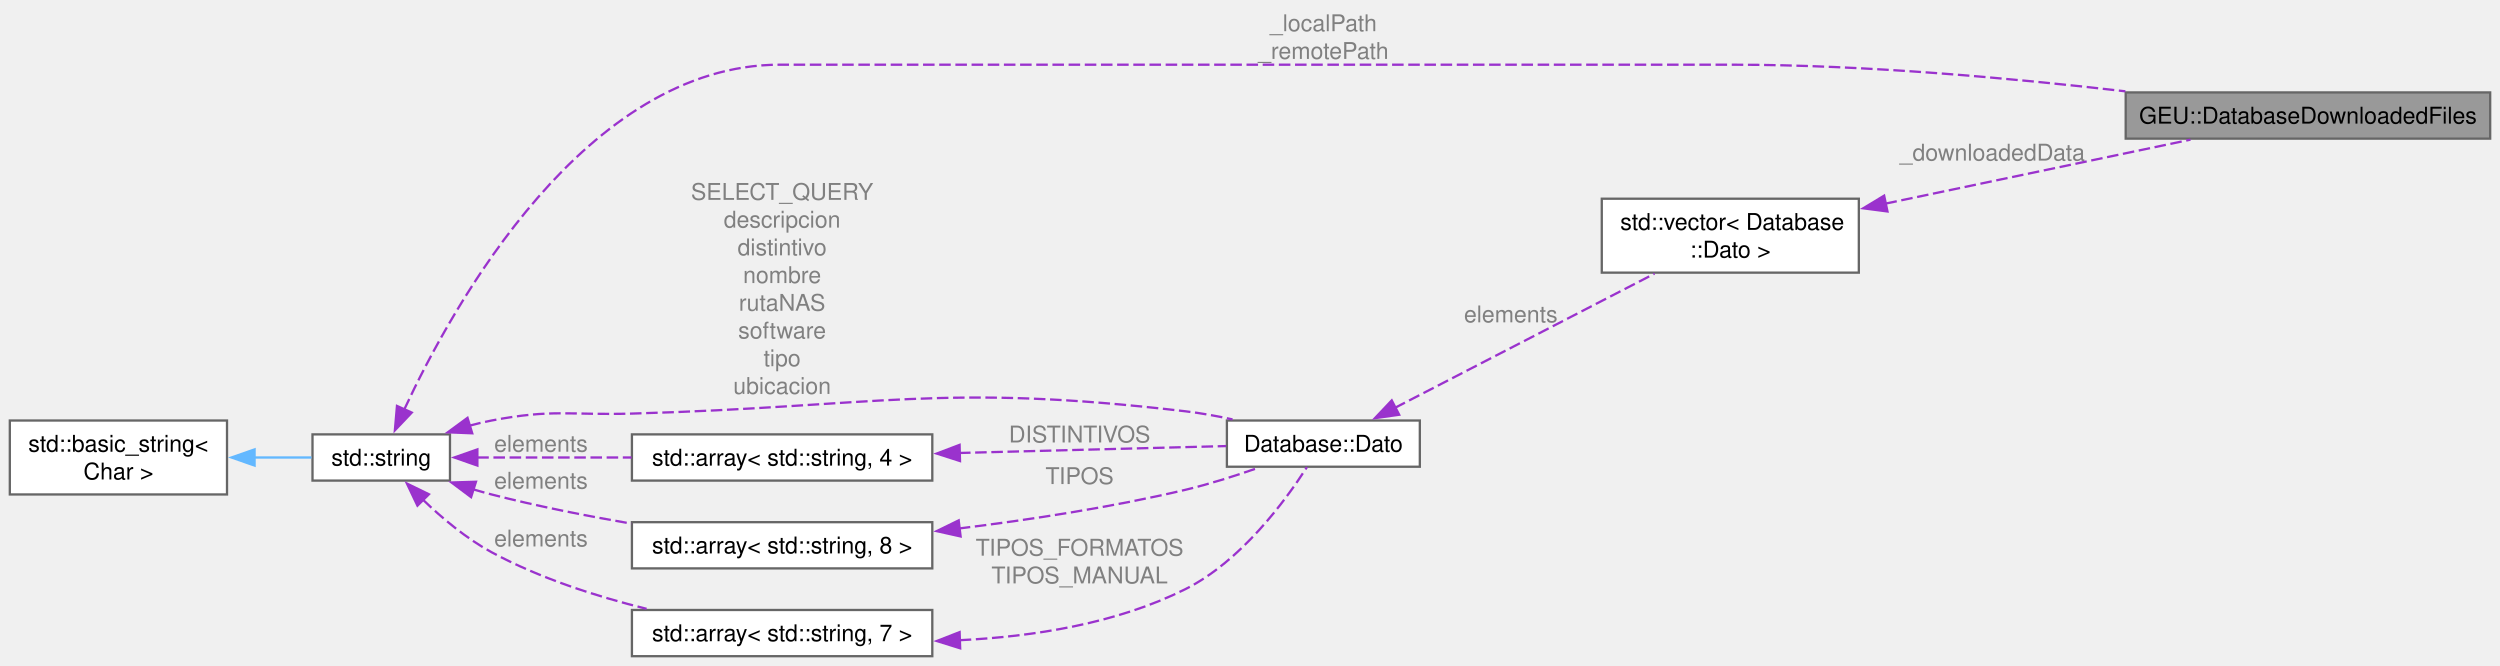
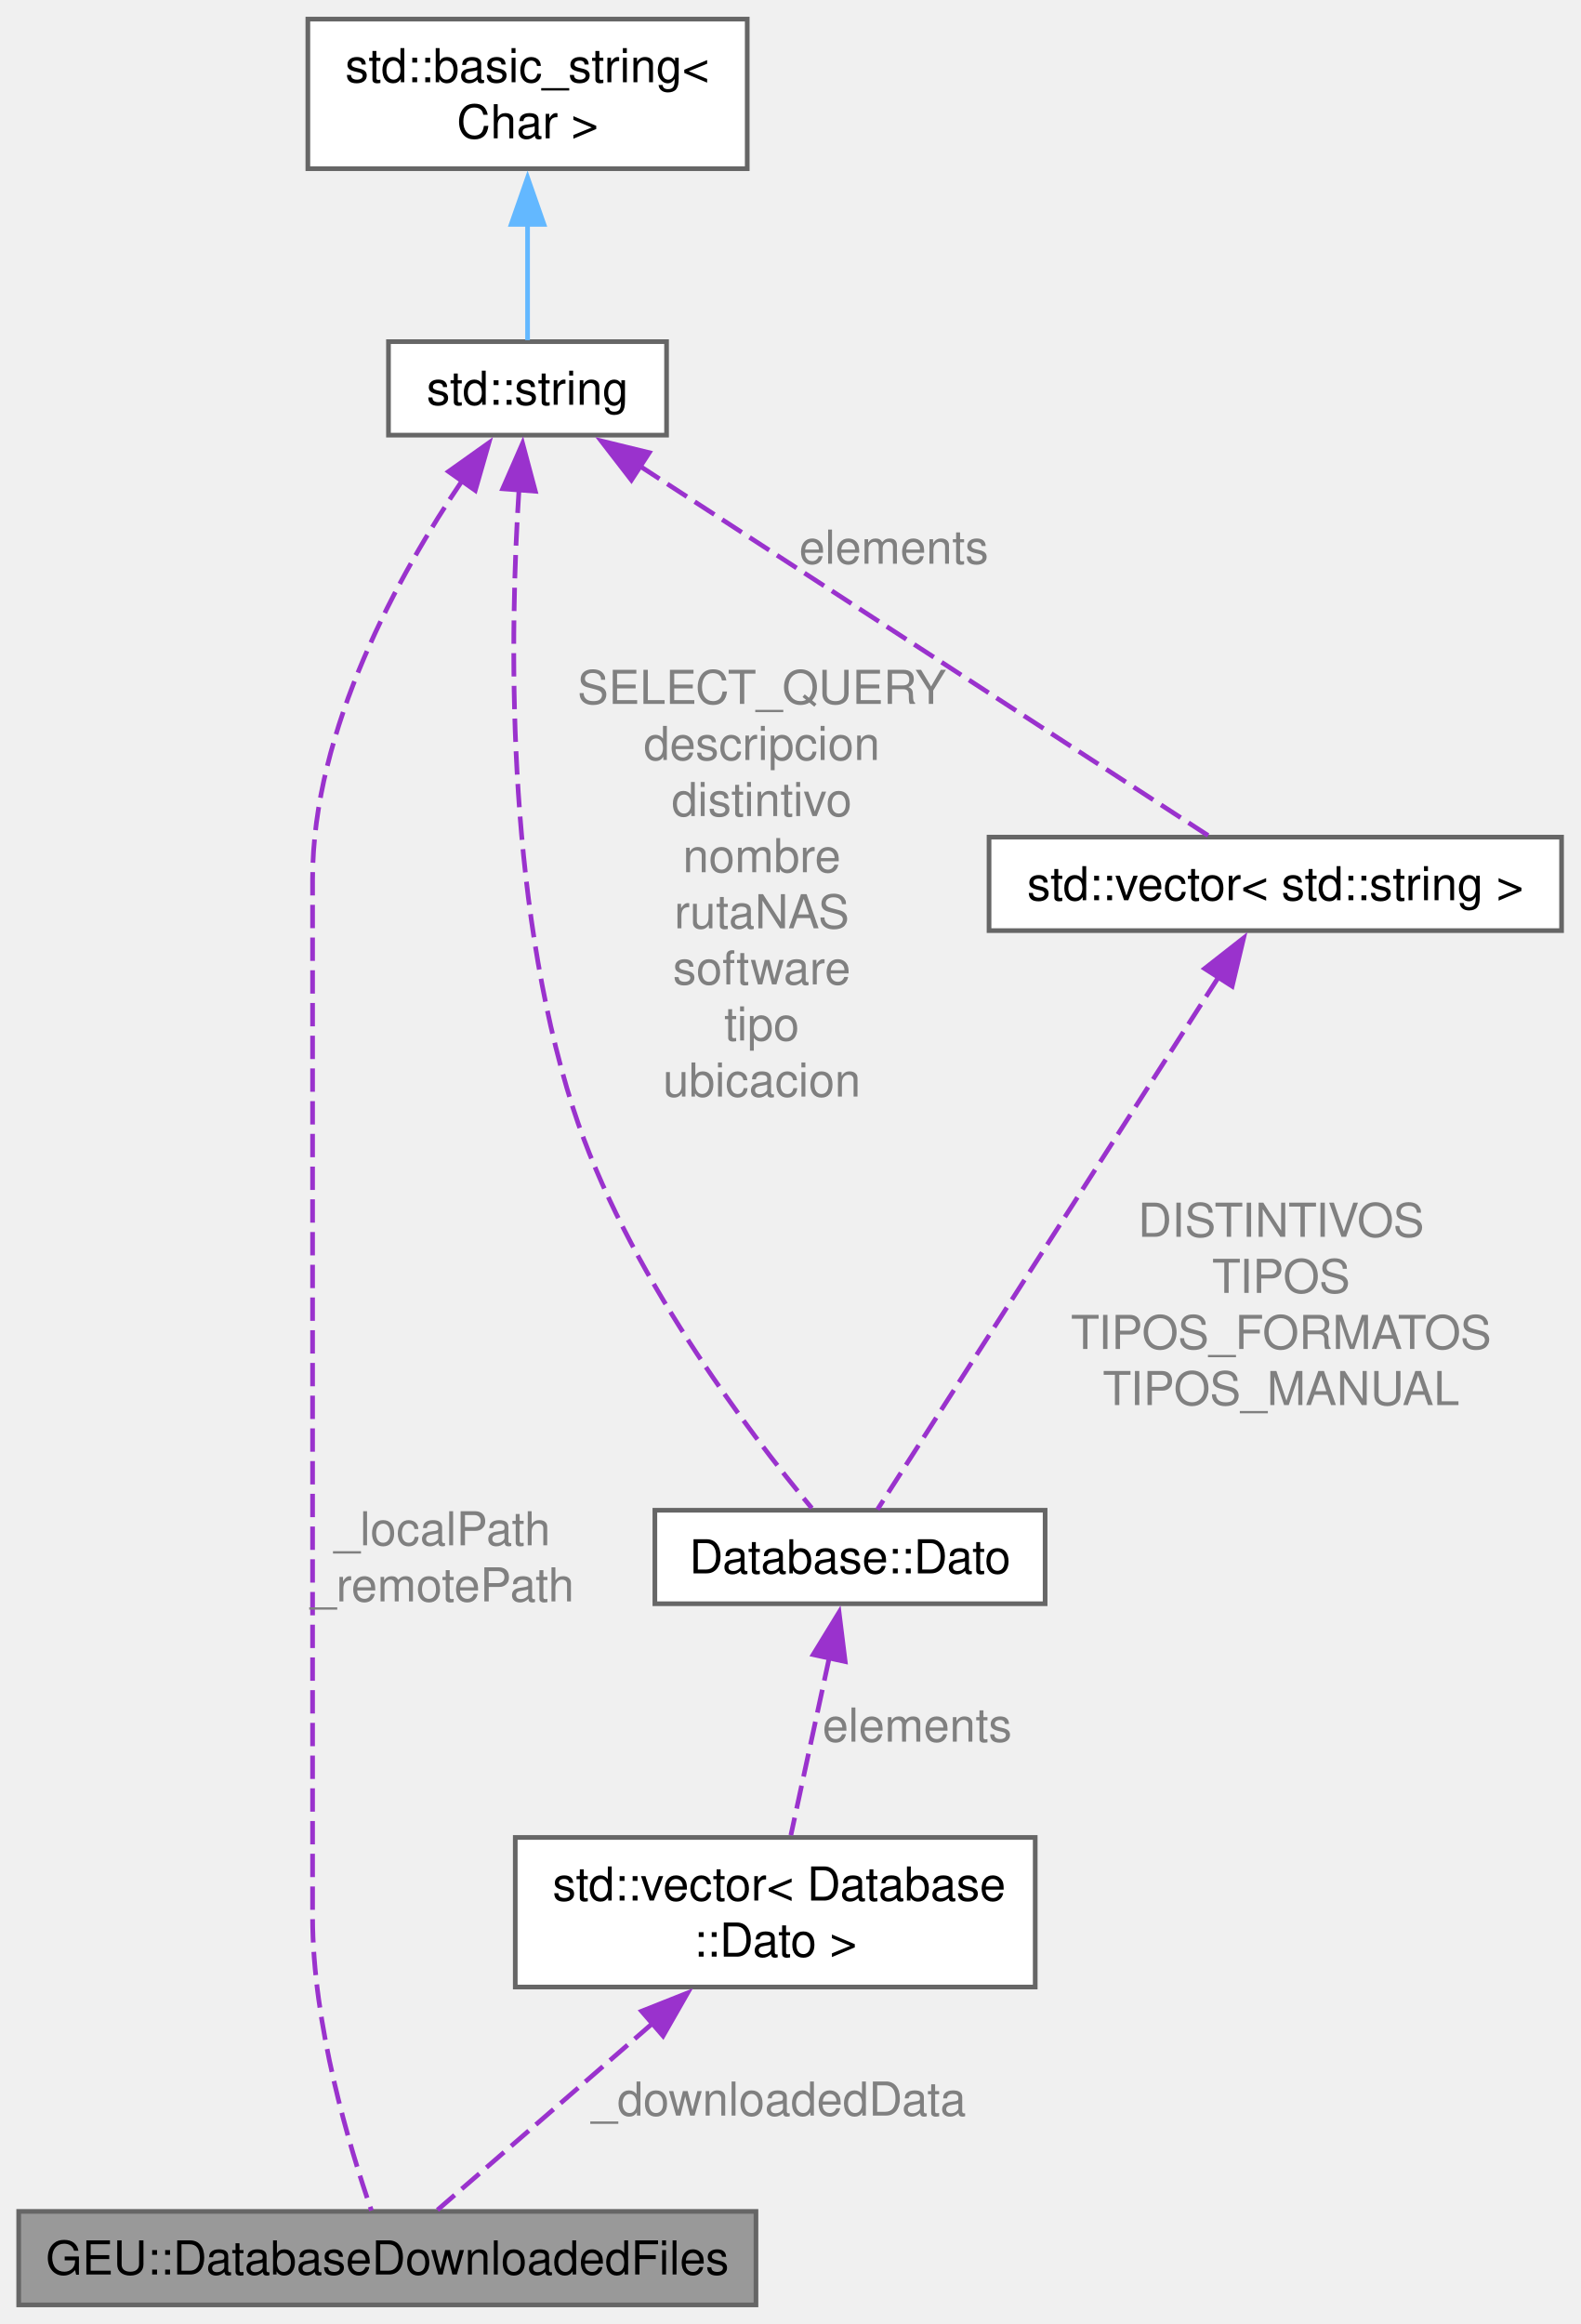
- <svg xmlns="http://www.w3.org/2000/svg" xmlns:xlink="http://www.w3.org/1999/xlink" width="1082pt" height="288pt" viewBox="0.00 0.00 1081.50 288.00">
-   <g id="graph0" class="graph" transform="scale(1 1) rotate(0) translate(4 284)">
+ <svg xmlns="http://www.w3.org/2000/svg" xmlns:xlink="http://www.w3.org/1999/xlink" width="338pt" height="497pt" viewBox="0.00 0.00 338.12 497.00">
+   <g id="graph0" class="graph" transform="scale(1 1) rotate(0) translate(4 493)">
    <g id="Node000001" class="node">
      <g id="a_Node000001">
        <a xlink:title=" ">
-           <polygon fill="#999999" stroke="#666666" points="1073.5,-244 915.75,-244 915.75,-224 1073.5,-224 1073.5,-244" />
-           <text text-anchor="middle" x="994.62" y="-230.5" font-family="Helvetica,sans-Serif" font-size="10.00">GEU::DatabaseDownloadedFiles</text>
+           <polygon fill="#999999" stroke="#666666" points="157.75,-20 0,-20 0,0 157.75,0 157.75,-20" />
+           <text text-anchor="middle" x="78.88" y="-6.5" font-family="Helvetica,sans-Serif" font-size="10.00">GEU::DatabaseDownloadedFiles</text>
        </a>
      </g>
    </g>
    <g id="Node000002" class="node">
      <g id="a_Node000002">
        <a xlink:title=" ">
-           <polygon fill="white" stroke="#666666" points="800.25,-198 689,-198 689,-166 800.25,-166 800.25,-198" />
-           <text text-anchor="start" x="697" y="-184.5" font-family="Helvetica,sans-Serif" font-size="10.00">std::vector&lt; Database</text>
-           <text text-anchor="middle" x="744.62" y="-172.5" font-family="Helvetica,sans-Serif" font-size="10.00">::Dato &gt;</text>
+           <polygon fill="white" stroke="#666666" points="217.5,-100 106.25,-100 106.25,-68 217.5,-68 217.5,-100" />
+           <text text-anchor="start" x="114.25" y="-86.5" font-family="Helvetica,sans-Serif" font-size="10.00">std::vector&lt; Database</text>
+           <text text-anchor="middle" x="161.88" y="-74.5" font-family="Helvetica,sans-Serif" font-size="10.00">::Dato &gt;</text>
        </a>
      </g>
    </g>
    <g id="edge1_Node000001_Node000002" class="edge">
      <g id="a_edge1_Node000001_Node000002">
        <a xlink:title=" ">
-           <path fill="none" stroke="#9a32cd" stroke-dasharray="5,2" d="M811.77,-195.87C853.24,-204.57 905.84,-215.59 943.79,-223.55" />
-           <polygon fill="#9a32cd" stroke="#9a32cd" points="812.65,-192.48 802.15,-193.85 811.21,-199.33 812.65,-192.48" />
+           <path fill="none" stroke="#9a32cd" stroke-dasharray="5,2" d="M135.58,-60.19C120.03,-46.7 101.18,-30.35 89.61,-20.31" />
+           <polygon fill="#9a32cd" stroke="#9a32cd" points="133.28,-62.83 143.13,-66.74 137.87,-57.54 133.28,-62.83" />
        </a>
      </g>
-       <text text-anchor="middle" x="858" y="-214.5" font-family="Helvetica,sans-Serif" font-size="10.00" fill="grey"> _downloadedData</text>
+       <text text-anchor="middle" x="162.62" y="-40.5" font-family="Helvetica,sans-Serif" font-size="10.00" fill="grey"> _downloadedData</text>
    </g>
    <g id="Node000003" class="node">
      <g id="a_Node000003">
        <a xlink:href="../../d4/d34/struct_database_1_1_dato.html" target="_top" xlink:title=" ">
-           <polygon fill="white" stroke="#666666" points="610.25,-102 526.75,-102 526.75,-82 610.25,-82 610.25,-102" />
-           <text text-anchor="middle" x="568.5" y="-88.5" font-family="Helvetica,sans-Serif" font-size="10.00">Database::Dato</text>
+           <polygon fill="white" stroke="#666666" points="219.62,-170 136.12,-170 136.12,-150 219.62,-150 219.62,-170" />
+           <text text-anchor="middle" x="177.88" y="-156.5" font-family="Helvetica,sans-Serif" font-size="10.00">Database::Dato</text>
        </a>
      </g>
    </g>
    <g id="edge2_Node000002_Node000003" class="edge">
      <g id="a_edge2_Node000002_Node000003">
        <a xlink:title=" ">
-           <path fill="none" stroke="#9a32cd" stroke-dasharray="5,2" d="M599.37,-107.44C630.71,-123.64 679.78,-149 711.82,-165.56" />
-           <polygon fill="#9a32cd" stroke="#9a32cd" points="601.31,-104.5 590.82,-103.02 598.1,-110.72 601.31,-104.5" />
+           <path fill="none" stroke="#9a32cd" stroke-dasharray="5,2" d="M173.43,-138.44C170.83,-126.42 167.6,-111.5 165.22,-100.48" />
+           <polygon fill="#9a32cd" stroke="#9a32cd" points="169.99,-139.11 175.53,-148.15 176.84,-137.63 169.99,-139.11" />
        </a>
      </g>
-       <text text-anchor="middle" x="649.62" y="-144.5" font-family="Helvetica,sans-Serif" font-size="10.00" fill="grey"> elements</text>
+       <text text-anchor="middle" x="192.25" y="-120.5" font-family="Helvetica,sans-Serif" font-size="10.00" fill="grey"> elements</text>
    </g>
    <g id="Node000004" class="node">
      <g id="a_Node000004">
        <a xlink:title=" ">
-           <polygon fill="white" stroke="#666666" points="190.5,-96 131,-96 131,-76 190.5,-76 190.5,-96" />
-           <text text-anchor="middle" x="160.75" y="-82.5" font-family="Helvetica,sans-Serif" font-size="10.00">std::string</text>
+           <polygon fill="white" stroke="#666666" points="138.62,-420 79.12,-420 79.12,-400 138.62,-400 138.62,-420" />
+           <text text-anchor="middle" x="108.88" y="-406.5" font-family="Helvetica,sans-Serif" font-size="10.00">std::string</text>
        </a>
      </g>
    </g>
-     <g id="edge11_Node000001_Node000004" class="edge">
-       <g id="a_edge11_Node000001_Node000004">
+     <g id="edge7_Node000001_Node000004" class="edge">
+       <g id="a_edge7_Node000001_Node000004">
        <a xlink:title=" ">
-           <path fill="none" stroke="#9a32cd" stroke-dasharray="5,2" d="M170.72,-106.79C191.84,-152.15 249.37,-256 333.25,-256 333.25,-256 333.25,-256 745.62,-256 802.68,-256 866.83,-250.15 915.6,-244.48" />
-           <polygon fill="#9a32cd" stroke="#9a32cd" points="173.95,-105.44 166.65,-97.76 167.56,-108.31 173.95,-105.44" />
+           <path fill="none" stroke="#9a32cd" stroke-dasharray="5,2" d="M94.99,-390.41C81.44,-370.4 62.88,-337.11 62.88,-305 62.88,-305 62.88,-305 62.88,-83 62.88,-59.95 70.79,-33.72 75.48,-20.18" />
+           <polygon fill="#9a32cd" stroke="#9a32cd" points="91.97,-392.21 100.61,-398.35 97.69,-388.17 91.97,-392.21" />
        </a>
      </g>
-       <text text-anchor="middle" x="568.5" y="-270.5" font-family="Helvetica,sans-Serif" font-size="10.00" fill="grey"> _localPath</text>
-       <text text-anchor="middle" x="568.5" y="-258.5" font-family="Helvetica,sans-Serif" font-size="10.00" fill="grey">_remotePath</text>
+       <text text-anchor="middle" x="90.62" y="-162.5" font-family="Helvetica,sans-Serif" font-size="10.00" fill="grey"> _localPath</text>
+       <text text-anchor="middle" x="90.62" y="-150.5" font-family="Helvetica,sans-Serif" font-size="10.00" fill="grey">_remotePath</text>
    </g>
    <g id="edge3_Node000003_Node000004" class="edge">
      <g id="a_edge3_Node000003_Node000004">
        <a xlink:title=" ">
-           <path fill="none" stroke="#9a32cd" stroke-dasharray="5,2" d="M198.88,-99.75C202.1,-100.62 205.34,-101.39 208.5,-102 235.05,-107.09 242.23,-104.24 269.25,-105 375.65,-107.99 403.03,-118.42 508.75,-106 515.41,-105.22 522.42,-103.95 529.18,-102.49" />
-           <polygon fill="#9a32cd" stroke="#9a32cd" points="200.13,-96.47 189.55,-96.9 198.09,-103.16 200.13,-96.47" />
+           <path fill="none" stroke="#9a32cd" stroke-dasharray="5,2" d="M107.05,-388.34C105.1,-358.37 104.03,-301.48 118.62,-256 129.74,-221.39 156.23,-186.65 169.7,-170.44" />
+           <polygon fill="#9a32cd" stroke="#9a32cd" points="103.56,-388.53 107.81,-398.24 110.54,-388 103.56,-388.53" />
        </a>
      </g>
-       <text text-anchor="middle" x="334.25" y="-197.5" font-family="Helvetica,sans-Serif" font-size="10.00" fill="grey"> SELECT_QUERY</text>
-       <text text-anchor="middle" x="334.25" y="-185.5" font-family="Helvetica,sans-Serif" font-size="10.00" fill="grey">descripcion</text>
-       <text text-anchor="middle" x="334.25" y="-173.5" font-family="Helvetica,sans-Serif" font-size="10.00" fill="grey">distintivo</text>
-       <text text-anchor="middle" x="334.25" y="-161.5" font-family="Helvetica,sans-Serif" font-size="10.00" fill="grey">nombre</text>
-       <text text-anchor="middle" x="334.25" y="-149.5" font-family="Helvetica,sans-Serif" font-size="10.00" fill="grey">rutaNAS</text>
-       <text text-anchor="middle" x="334.25" y="-137.5" font-family="Helvetica,sans-Serif" font-size="10.00" fill="grey">software</text>
-       <text text-anchor="middle" x="334.25" y="-125.5" font-family="Helvetica,sans-Serif" font-size="10.00" fill="grey">tipo</text>
-       <text text-anchor="middle" x="334.25" y="-113.5" font-family="Helvetica,sans-Serif" font-size="10.00" fill="grey">ubicacion</text>
+       <text text-anchor="middle" x="159" y="-342.5" font-family="Helvetica,sans-Serif" font-size="10.00" fill="grey"> SELECT_QUERY</text>
+       <text text-anchor="middle" x="159" y="-330.5" font-family="Helvetica,sans-Serif" font-size="10.00" fill="grey">descripcion</text>
+       <text text-anchor="middle" x="159" y="-318.5" font-family="Helvetica,sans-Serif" font-size="10.00" fill="grey">distintivo</text>
+       <text text-anchor="middle" x="159" y="-306.5" font-family="Helvetica,sans-Serif" font-size="10.00" fill="grey">nombre</text>
+       <text text-anchor="middle" x="159" y="-294.5" font-family="Helvetica,sans-Serif" font-size="10.00" fill="grey">rutaNAS</text>
+       <text text-anchor="middle" x="159" y="-282.5" font-family="Helvetica,sans-Serif" font-size="10.00" fill="grey">software</text>
+       <text text-anchor="middle" x="159" y="-270.5" font-family="Helvetica,sans-Serif" font-size="10.00" fill="grey">tipo</text>
+       <text text-anchor="middle" x="159" y="-258.5" font-family="Helvetica,sans-Serif" font-size="10.00" fill="grey">ubicacion</text>
    </g>
    <g id="Node000006" class="node">
      <g id="a_Node000006">
        <a xlink:title=" ">
-           <polygon fill="white" stroke="#666666" points="399.25,-96 269.25,-96 269.25,-76 399.25,-76 399.25,-96" />
-           <text text-anchor="middle" x="334.25" y="-82.5" font-family="Helvetica,sans-Serif" font-size="10.00">std::array&lt; std::string, 4 &gt;</text>
+           <polygon fill="white" stroke="#666666" points="330.12,-314 207.62,-314 207.62,-294 330.12,-294 330.12,-314" />
+           <text text-anchor="middle" x="268.88" y="-300.5" font-family="Helvetica,sans-Serif" font-size="10.00">std::vector&lt; std::string &gt;</text>
        </a>
      </g>
    </g>
    <g id="edge6_Node000006_Node000004" class="edge">
      <g id="a_edge6_Node000006_Node000004">
        <a xlink:title=" ">
-           <path fill="none" stroke="#9a32cd" stroke-dasharray="5,2" d="M202.3,-86C222.22,-86 246.7,-86 269.08,-86" />
-           <polygon fill="#9a32cd" stroke="#9a32cd" points="202.36,-82.5 192.36,-86 202.36,-89.5 202.36,-82.5" />
+           <path fill="none" stroke="#9a32cd" stroke-dasharray="5,2" d="M132.91,-393.38C166.66,-371.44 227.05,-332.18 254.54,-314.32" />
+           <polygon fill="#9a32cd" stroke="#9a32cd" points="131.1,-390.38 124.63,-398.76 134.92,-396.25 131.1,-390.38" />
        </a>
      </g>
-       <text text-anchor="middle" x="229.88" y="-88.5" font-family="Helvetica,sans-Serif" font-size="10.00" fill="grey"> elements</text>
-     </g>
-     <g id="Node000007" class="node">
-       <g id="a_Node000007">
-         <a xlink:title=" ">
-           <polygon fill="white" stroke="#666666" points="399.25,-58 269.25,-58 269.25,-38 399.25,-38 399.25,-58" />
-           <text text-anchor="middle" x="334.25" y="-44.5" font-family="Helvetica,sans-Serif" font-size="10.00">std::array&lt; std::string, 8 &gt;</text>
-         </a>
-       </g>
-     </g>
-     <g id="edge8_Node000007_Node000004" class="edge">
-       <g id="a_edge8_Node000007_Node000004">
-         <a xlink:title=" ">
-           <path fill="none" stroke="#9a32cd" stroke-dasharray="5,2" d="M200.59,-72.2C203.25,-71.41 205.91,-70.67 208.5,-70 227.99,-64.98 249.48,-60.74 269.06,-57.36" />
-           <polygon fill="#9a32cd" stroke="#9a32cd" points="199.64,-68.83 191.16,-75.18 201.75,-75.5 199.64,-68.83" />
-         </a>
-       </g>
-       <text text-anchor="middle" x="229.88" y="-72.5" font-family="Helvetica,sans-Serif" font-size="10.00" fill="grey"> elements</text>
-     </g>
-     <g id="Node000008" class="node">
-       <g id="a_Node000008">
-         <a xlink:title=" ">
-           <polygon fill="white" stroke="#666666" points="399.25,-20 269.25,-20 269.25,0 399.25,0 399.25,-20" />
-           <text text-anchor="middle" x="334.25" y="-6.5" font-family="Helvetica,sans-Serif" font-size="10.00">std::array&lt; std::string, 7 &gt;</text>
-         </a>
-       </g>
-     </g>
-     <g id="edge10_Node000008_Node000004" class="edge">
-       <g id="a_edge10_Node000008_Node000004">
-         <a xlink:title=" ">
-           <path fill="none" stroke="#9a32cd" stroke-dasharray="5,2" d="M178.84,-67.68C187.12,-59.72 197.63,-50.89 208.5,-45 229.17,-33.8 253.75,-25.91 275.6,-20.5" />
-           <polygon fill="#9a32cd" stroke="#9a32cd" points="176.42,-65.15 171.87,-74.72 181.39,-70.08 176.42,-65.15" />
-         </a>
-       </g>
-       <text text-anchor="middle" x="229.88" y="-47.5" font-family="Helvetica,sans-Serif" font-size="10.00" fill="grey"> elements</text>
+       <text text-anchor="middle" x="187.25" y="-372.5" font-family="Helvetica,sans-Serif" font-size="10.00" fill="grey"> elements</text>
    </g>
    <g id="Node000005" class="node">
      <g id="a_Node000005">
        <a xlink:title=" ">
-           <polygon fill="white" stroke="#666666" points="94,-102 0,-102 0,-70 94,-70 94,-102" />
-           <text text-anchor="start" x="8" y="-88.5" font-family="Helvetica,sans-Serif" font-size="10.00">std::basic_string&lt;</text>
-           <text text-anchor="middle" x="47" y="-76.5" font-family="Helvetica,sans-Serif" font-size="10.00"> Char &gt;</text>
+           <polygon fill="white" stroke="#666666" points="155.88,-489 61.87,-489 61.87,-457 155.88,-457 155.88,-489" />
+           <text text-anchor="start" x="69.88" y="-475.5" font-family="Helvetica,sans-Serif" font-size="10.00">std::basic_string&lt;</text>
+           <text text-anchor="middle" x="108.88" y="-463.5" font-family="Helvetica,sans-Serif" font-size="10.00"> Char &gt;</text>
        </a>
      </g>
    </g>
    <g id="edge4_Node000004_Node000005" class="edge">
      <g id="a_edge4_Node000004_Node000005">
        <a xlink:title=" ">
-           <path fill="none" stroke="#63b8ff" d="M105.71,-86C114.32,-86 122.87,-86 130.55,-86" />
-           <polygon fill="#63b8ff" stroke="#63b8ff" points="105.93,-82.5 95.93,-86 105.93,-89.5 105.93,-82.5" />
+           <path fill="none" stroke="#63b8ff" d="M108.88,-445.36C108.88,-436.41 108.88,-427.01 108.88,-420.31" />
+           <polygon fill="#63b8ff" stroke="#63b8ff" points="105.38,-445.09 108.88,-455.09 112.38,-445.09 105.38,-445.09" />
        </a>
      </g>
    </g>
    <g id="edge5_Node000003_Node000006" class="edge">
      <g id="a_edge5_Node000003_Node000006">
        <a xlink:title=" ">
-           <path fill="none" stroke="#9a32cd" stroke-dasharray="5,2" d="M410.8,-87.95C449.23,-88.94 494.45,-90.11 526.41,-90.94" />
-           <polygon fill="#9a32cd" stroke="#9a32cd" points="411.24,-84.46 401.15,-87.7 411.06,-91.46 411.24,-84.46" />
+           <path fill="none" stroke="#9a32cd" stroke-dasharray="5,2" d="M256.75,-284.09C236.96,-253.2 198.43,-193.08 183.75,-170.17" />
+           <polygon fill="#9a32cd" stroke="#9a32cd" points="253.75,-285.88 262.09,-292.41 259.64,-282.1 253.75,-285.88" />
        </a>
      </g>
-       <text text-anchor="middle" x="463" y="-92.5" font-family="Helvetica,sans-Serif" font-size="10.00" fill="grey"> DISTINTIVOS</text>
-     </g>
-     <g id="edge7_Node000003_Node000007" class="edge">
-       <g id="a_edge7_Node000003_Node000007">
-         <a xlink:title=" ">
-           <path fill="none" stroke="#9a32cd" stroke-dasharray="5,2" d="M410.71,-55.26C441.37,-59.04 477,-64.47 508.75,-72 519.23,-74.49 530.49,-78.08 540.32,-81.54" />
-           <polygon fill="#9a32cd" stroke="#9a32cd" points="411.5,-51.83 401.15,-54.13 410.67,-58.78 411.5,-51.83" />
-         </a>
-       </g>
-       <text text-anchor="middle" x="463" y="-74.5" font-family="Helvetica,sans-Serif" font-size="10.00" fill="grey"> TIPOS</text>
-     </g>
-     <g id="edge9_Node000003_Node000008" class="edge">
-       <g id="a_edge9_Node000003_Node000008">
-         <a xlink:title=" ">
-           <path fill="none" stroke="#9a32cd" stroke-dasharray="5,2" d="M411.11,-6.92C442.73,-8.45 478.95,-14.06 508.75,-29 532.82,-41.06 552.08,-67.31 561.4,-81.83" />
-           <polygon fill="#9a32cd" stroke="#9a32cd" points="411.31,-3.42 401.2,-6.57 411.07,-10.42 411.31,-3.42" />
-         </a>
-       </g>
-       <text text-anchor="middle" x="463" y="-43.5" font-family="Helvetica,sans-Serif" font-size="10.00" fill="grey"> TIPOS_FORMATOS</text>
-       <text text-anchor="middle" x="463" y="-31.5" font-family="Helvetica,sans-Serif" font-size="10.00" fill="grey">TIPOS_MANUAL</text>
+       <text text-anchor="middle" x="270.12" y="-228.5" font-family="Helvetica,sans-Serif" font-size="10.00" fill="grey"> DISTINTIVOS</text>
+       <text text-anchor="middle" x="270.12" y="-216.5" font-family="Helvetica,sans-Serif" font-size="10.00" fill="grey">TIPOS</text>
+       <text text-anchor="middle" x="270.12" y="-204.5" font-family="Helvetica,sans-Serif" font-size="10.00" fill="grey">TIPOS_FORMATOS</text>
+       <text text-anchor="middle" x="270.12" y="-192.5" font-family="Helvetica,sans-Serif" font-size="10.00" fill="grey">TIPOS_MANUAL</text>
    </g>
  </g>
</svg>
